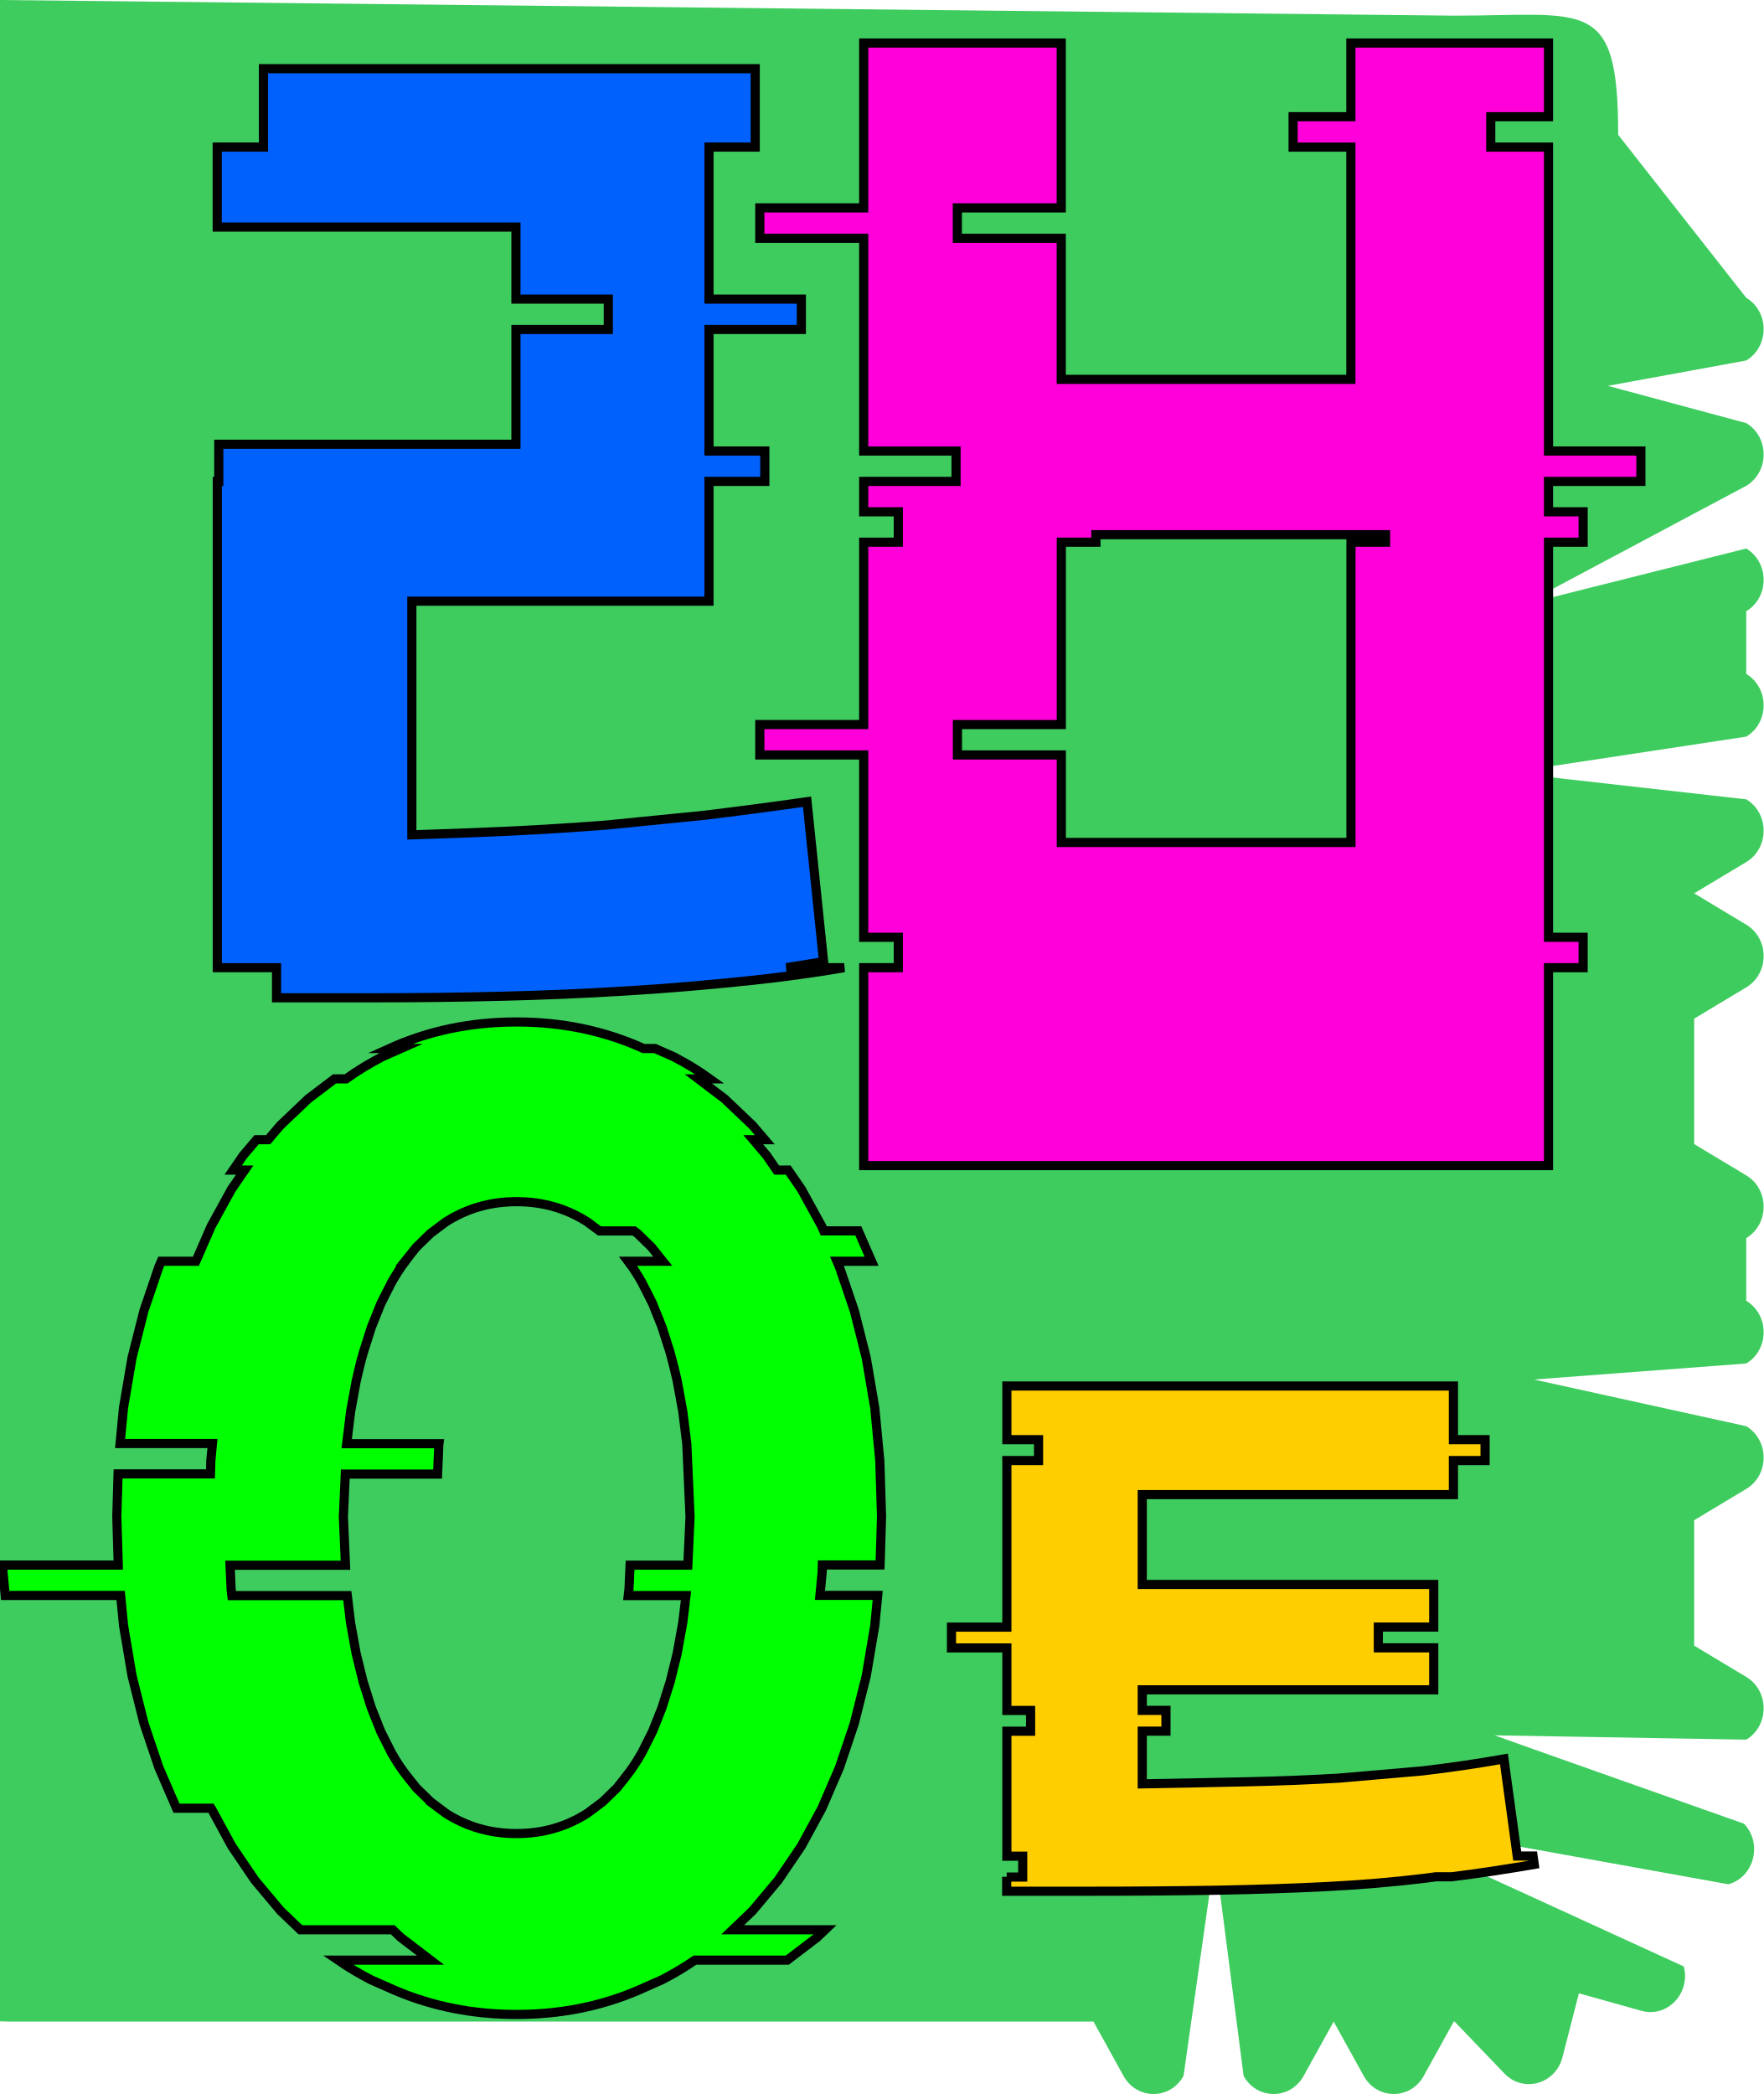
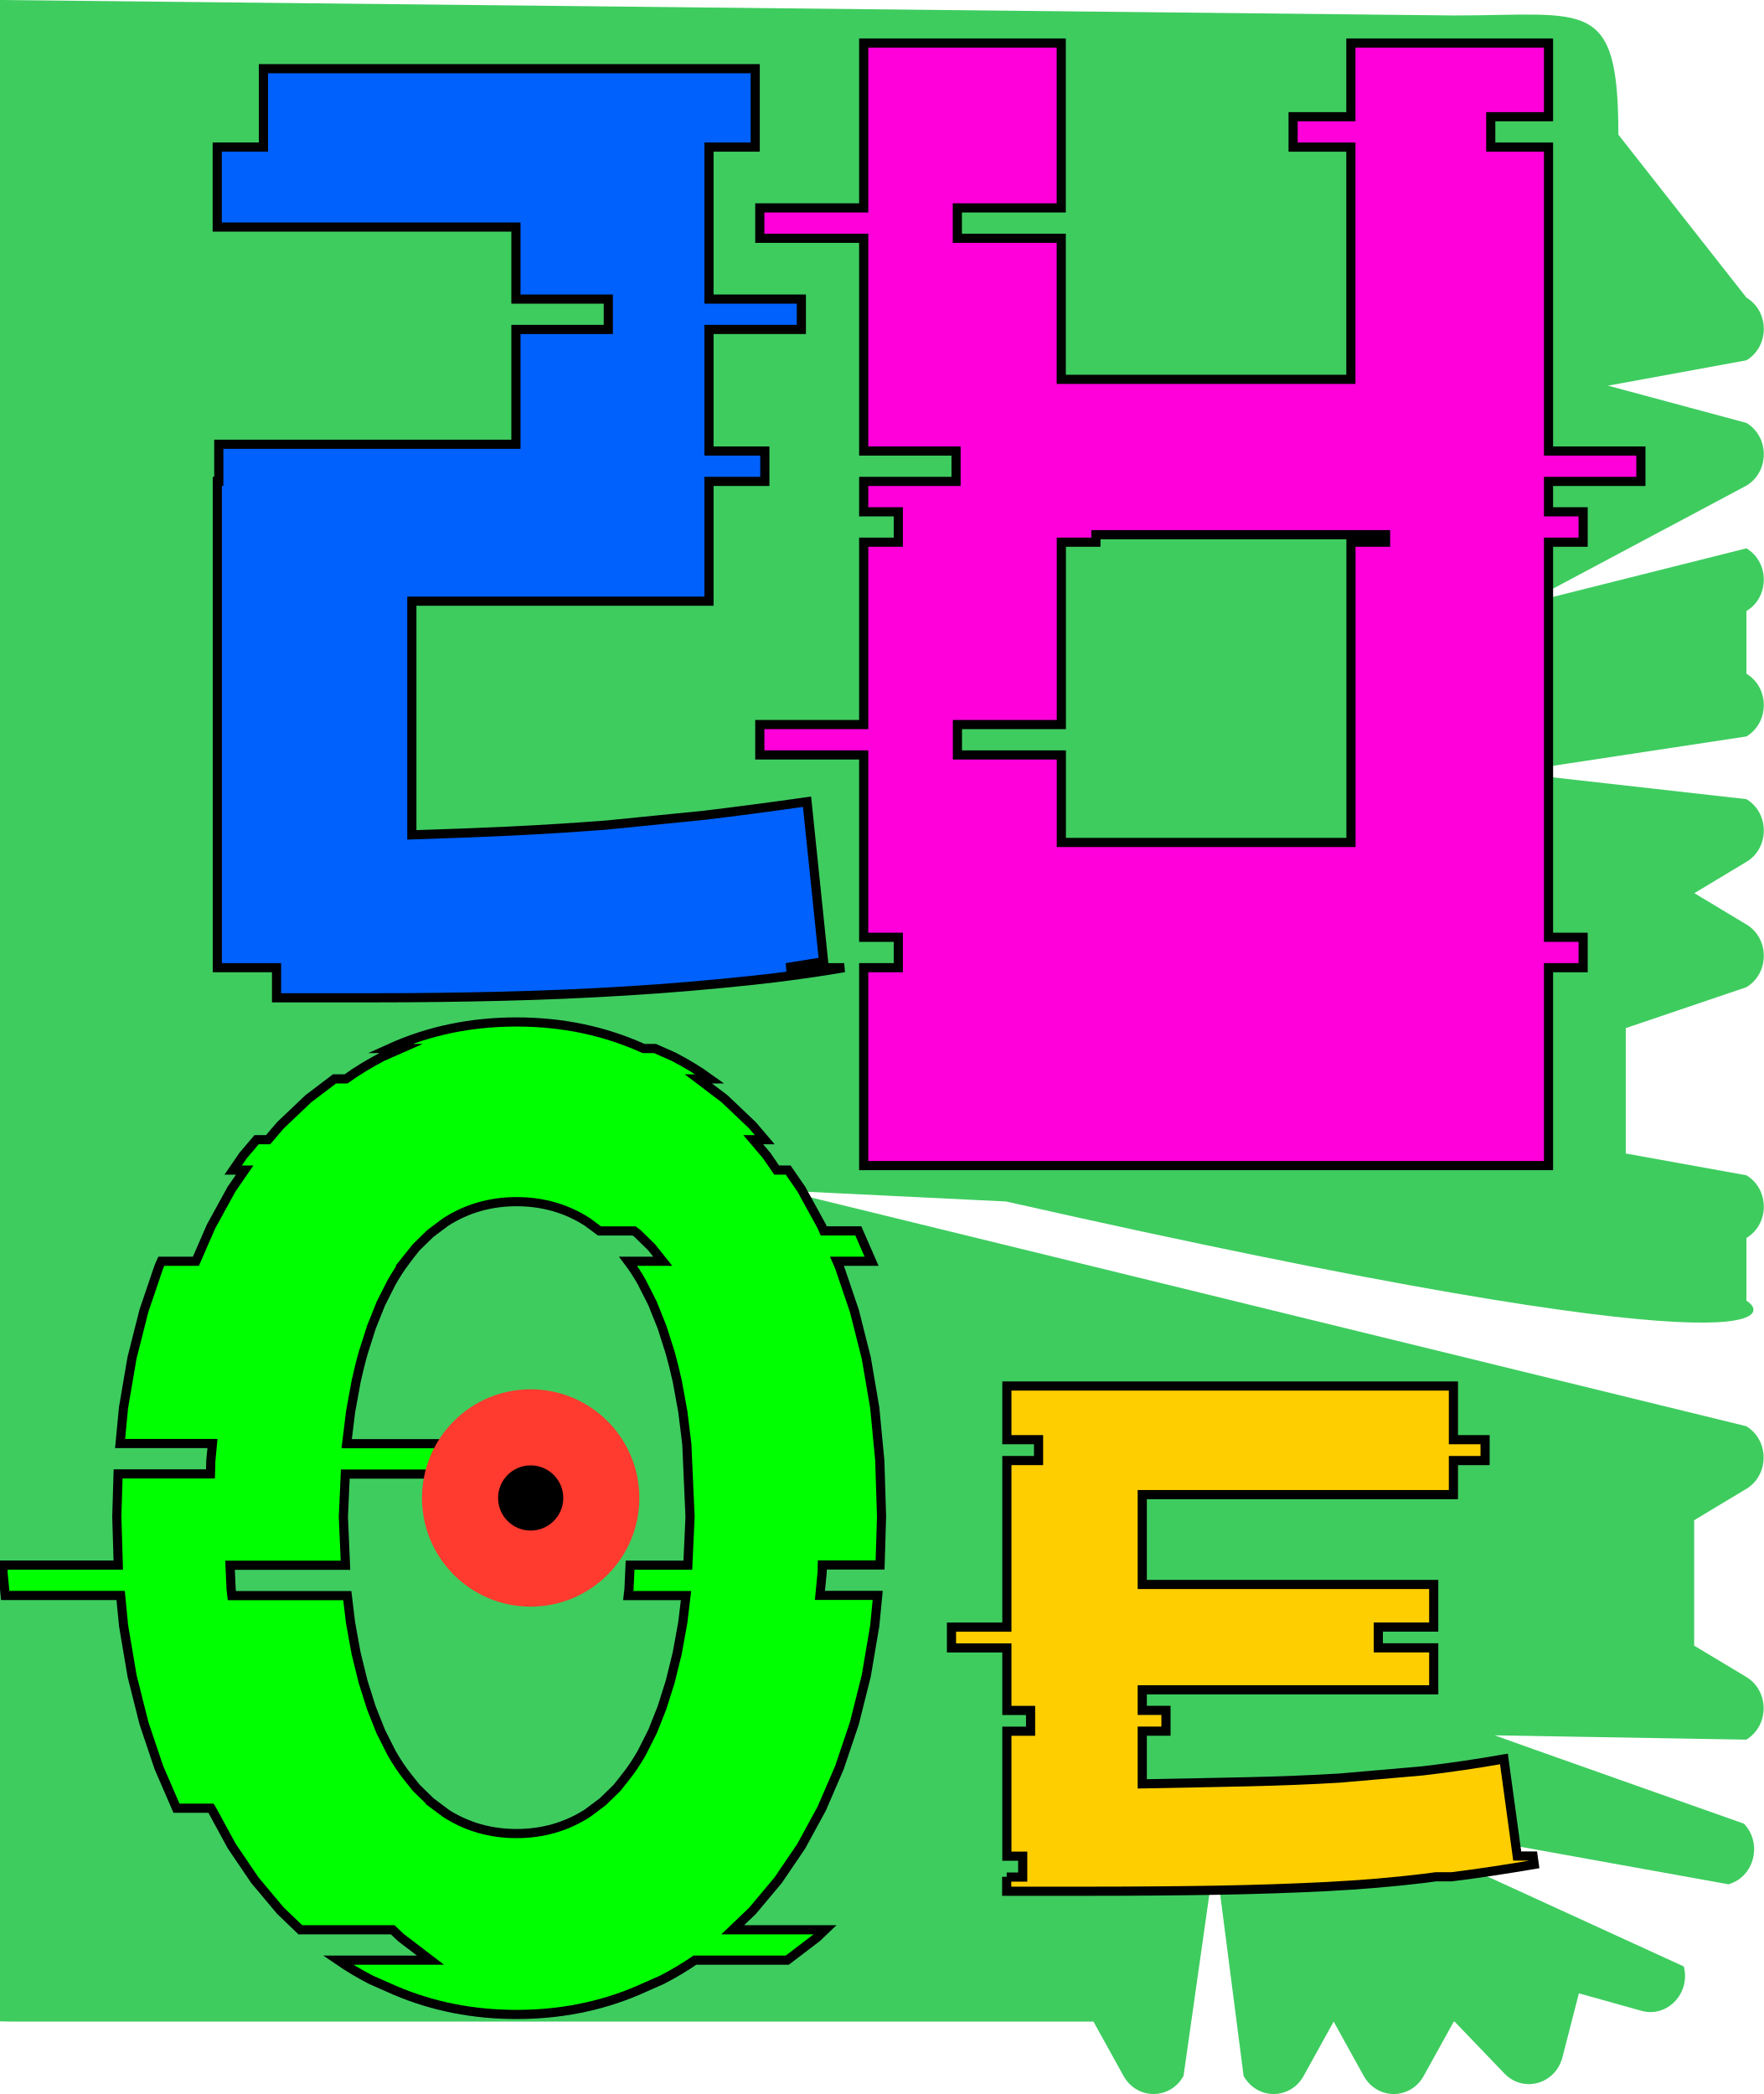
<svg xmlns="http://www.w3.org/2000/svg" version="1.1" id="Layer_1" x="0px" y="0px" viewBox="0 0 192.68 228.75" style="enable-background:new 0 0 192.68 228.75;" xml:space="preserve">
  <style type="text/css">
	.st0{fill:#3ECC5F;}
	.st1{fill:#44D860;}
	.st2{fill:#0061FC;stroke:#000000;stroke-miterlimit:10;}
	.st3{fill:#FF00DB;stroke:#000000;stroke-miterlimit:10;}
	.st4{fill:#00FF00;stroke:#000000;stroke-miterlimit:10;}
	.st5{fill:#FFCE00;stroke:#000000;stroke-miterlimit:10;}
+ 	.st6{fill:#FF3A2E;}
</style>
  <g>
-     <path class="st0" d="M0,220.81c0.43,0.02,0.87,0.03,1.3,0.03h118.15l3.28,5.93c1.46,2.64,5.11,2.64,6.56,0l3.44-24.18l3.12,24.18   c1.46,2.64,5.11,2.64,6.56,0l3.28-5.93l3.28,5.93c1.46,2.64,5.11,2.64,6.56,0l3.28-5.93c0.03,0,0.06,0,0.09,0l5.44,5.67   c2.06,2.15,5.58,1.17,6.34-1.77l1.8-6.99l6.82,1.91c2.82,0.79,5.4-1.9,4.64-4.84l-35.49-16.26l40.36,7.28   c2.82-0.79,3.76-4.46,1.7-6.62c0,0-27.23-9.62-27.23-9.65l27.48,0.47c2.53-1.52,2.53-5.33,0-6.85l-5.69-3.42v-13.7l5.69-3.42   c2.53-1.52,2.53-5.33,0-6.85l-23.19-5.1l23.19-1.75c2.53-1.52,2.53-5.33,0-6.85v-6.85c2.53-1.52,2.53-5.33,0-6.85l-5.69-3.42v-13.7   l5.69-3.42c2.53-1.52,2.53-5.33,0-6.85l-5.69-3.42l5.69-3.42c2.53-1.52,2.53-5.33,0-6.85l-25.91-2.92l25.91-3.93   c2.53-1.52,2.53-5.33,0-6.85v-6.85c2.53-1.52,2.53-5.33,0-6.85l-24.33,6.11l24.33-12.96c2.53-1.52,2.53-5.33,0-6.85l-15.12-4.07   l15.12-2.77c2.53-1.52,2.53-5.33,0-6.85l-13.99-17.8c0-15.13-3.45-13.02-17.95-13.02L0,0" />
+     <path class="st0" d="M0,220.81c0.43,0.02,0.87,0.03,1.3,0.03h118.15l3.28,5.93c1.46,2.64,5.11,2.64,6.56,0l3.44-24.18l3.12,24.18   c1.46,2.64,5.11,2.64,6.56,0l3.28-5.93l3.28,5.93c1.46,2.64,5.11,2.64,6.56,0l3.28-5.93c0.03,0,0.06,0,0.09,0l5.44,5.67   c2.06,2.15,5.58,1.17,6.34-1.77l1.8-6.99l6.82,1.91c2.82,0.79,5.4-1.9,4.64-4.84l-35.49-16.26l40.36,7.28   c2.82-0.79,3.76-4.46,1.7-6.62c0,0-27.23-9.62-27.23-9.65l27.48,0.47c2.53-1.52,2.53-5.33,0-6.85l-5.69-3.42v-13.7l5.69-3.42   c2.53-1.52,2.53-5.33,0-6.85L85.52,130.06l24.38,1.19c84.6,19.1,83.41,12.36,80.88,10.84v-6.85c2.53-1.52,2.53-5.33,0-6.85   l-13.18-2.38v-13.7l13.18-4.47c2.53-1.52,2.53-5.33,0-6.85l-5.69-3.42l5.69-3.42c2.53-1.52,2.53-5.33,0-6.85l-25.91-2.92   l25.91-3.93c2.53-1.52,2.53-5.33,0-6.85v-6.85c2.53-1.52,2.53-5.33,0-6.85l-24.33,6.11l24.33-12.96c2.53-1.52,2.53-5.33,0-6.85   l-15.12-4.07l15.12-2.77c2.53-1.52,2.53-5.33,0-6.85l-13.99-17.8c0-15.13-3.45-13.02-17.95-13.02L0,0" />
    <path class="st0" d="M27.56,1.7" />
    <line class="st0" x1="106.33" y1="1.7" x2="53.82" y2="1.7" />
    <path class="st1" d="M53.82,1.7" />
  </g>
  <g>
    <path class="st2" d="M89.97,105.05l-1.81-17.47c-3.84,0.55-7.58,1.04-11.2,1.48l-10.71,1.07c-3.52,0.27-7.03,0.49-10.55,0.66   c-3.52,0.16-7.08,0.3-10.71,0.41V65.67h32.46V52.59h6.1v-3.32h-6.1V35.99h10.09v-3.32H77.45v-16.6h5.05V7.5H28.78v8.57h-5.05v8.73   h32.63v7.87h10.09v3.32H56.36v12.54H23.9v4.06h-0.16v53.12h6.47v3.29h10.71c4.72,0,9.37-0.06,13.92-0.17   c4.56-0.11,9.09-0.3,13.59-0.58c4.5-0.27,9.06-0.66,13.68-1.15c3.32-0.35,6.69-0.81,10.11-1.39h-6.31L89.97,105.05z" />
    <path class="st3" d="M169.16,16.07h-6.31v-3.32h6.31V4.7h-21.59v8.05h-6.31v3.32h6.31v25.37h-31.64V26.03h-11.35v-3.32h11.35V4.7   H94.35v18.01H83v3.32h11.35v23.24h10.09v3.32H94.35v3.32h3.78v3.32h-3.78v19.92H83v3.32h11.35v19.92h3.78v3.32h-3.78v21.62h74.81   v-21.62h3.78v-3.32h-3.78V59.23h3.78v-3.32h-3.78v-3.32h10.09v-3.32h-10.09V16.07z M151.36,59.23h-3.78v32.8h-31.64v-9.56h-11.35   v-3.32h11.35V59.23h3.78v-0.82h31.64V59.23z" />
    <path class="st4" d="M95.56,153.8l-0.93-5.46l-1.3-5.14l-1.63-4.8l-0.27-0.62h3.78l-1.45-3.32h-3.78l-0.21-0.49l-2.23-4.06   l-1.44-2.09h-1.26l-1.09-1.59l-1.47-1.73h1.26l-1.34-1.57l-3.05-2.9l-2.86-2.17h1.26c-1.26-0.91-2.59-1.71-3.98-2.43l-2.02-0.89   H70.3c-4.3-1.95-8.94-2.9-13.88-2.9c-4.95,0-9.58,0.95-13.88,2.9h1.26l-2.02,0.89c-1.38,0.72-2.72,1.52-3.98,2.43h-1.26l-2.86,2.17   l-3.05,2.9l-1.34,1.57h-1.26l-1.47,1.73l-1.09,1.59h1.26l-1.44,2.09l-2.23,4.06l-1.66,3.81h-3.78l-0.27,0.62l-1.63,4.8l-1.3,5.14   l-0.93,5.46l-0.37,3.89h10.09l-0.18,1.89l-0.04,1.43H12.9l-0.14,4.67l0.16,5.29H0.31l0.02,0.82l0.24,2.5h12.61l0.32,3.3l0.93,5.49   l1.3,5.18l1.63,4.84l1.92,4.43h3.78l0.02,0.03l2.23,4.1l2.53,3.73l2.8,3.34l2.17,2.08H42.9l0.88,0.84l3.25,2.48H36.93   c1.15,0.79,2.35,1.5,3.59,2.14l2.67,1.18c4.12,1.75,8.53,2.61,13.23,2.61c4.69,0,9.11-0.85,13.23-2.61l2.67-1.18   c1.24-0.64,2.44-1.35,3.59-2.14H86l3.25-2.48l0.88-0.84H80.04l2.17-2.08l2.8-3.34l2.53-3.73l2.23-4.1l1.93-4.47l1.63-4.84l1.3-5.18   l0.93-5.49l0.32-3.3h-6.31l0.24-2.5l0.02-0.82h6.31l0.16-5.29l-0.19-6.1L95.56,153.8z M75.14,170.98h-6.31l-0.12,2.64l-0.08,0.68   h6.31l-0.35,2.93l-0.61,3.37l-0.77,3.12l-0.9,2.85l-1.03,2.59l-1.17,2.32c-0.57,1-1.18,1.92-1.85,2.74l0,0.01l-0.87,1.09   c-0.51,0.5-1.03,1.01-1.55,1.51l-1.67,1.25c-2.31,1.48-4.89,2.22-7.74,2.22c-2.86,0-5.44-0.74-7.74-2.22l-0.71-0.53H48l-0.96-0.72   c-0.52-0.5-1.03-1.01-1.55-1.51l-0.87-1.09c-0.67-0.82-1.28-1.74-1.85-2.74l-1.17-2.32l-1.03-2.59l-0.9-2.85l-0.77-3.12l-0.61-3.37   l-0.35-2.93H25.33l-0.08-0.68l-0.12-2.64h12.61l-0.23-5.29l0.21-4.67H47.8l0.14-3.24l0.01-0.08H37.87l0.43-3.5l0.61-3.34   c0.24-1.08,0.49-2.12,0.78-3.11l0-0.01l0.89-2.79l1.03-2.57l1.17-2.31c0.47-0.82,0.96-1.59,1.49-2.29h-0.03l1.23-1.54   c0.51-0.5,1.03-1.01,1.55-1.51l1.67-1.25c2.31-1.48,4.89-2.22,7.74-2.22c2.86,0,5.44,0.74,7.74,2.22l1.32,0.98h3.78l0.35,0.26   c0.52,0.5,1.03,1.01,1.55,1.51l1.23,1.54h-3.78c0.53,0.7,1.02,1.46,1.49,2.29l1.17,2.31l1.03,2.57l0.89,2.79   c0.28,1,0.54,2.04,0.78,3.12l0.61,3.34l0.44,3.58l0.35,7.91L75.14,170.98z" />
    <path class="st5" d="M109.97,205.02v1.58h8.69c5.19,0,9.94-0.04,14.23-0.11c4.29-0.08,8.3-0.21,12.03-0.4   c3.73-0.19,7.28-0.49,10.67-0.9l1.26-0.17h1.73c2.98-0.37,5.98-0.83,9.02-1.35l-0.13-0.92h-1.73l-1.45-10.6   c-3.01,0.53-5.97,0.96-8.86,1.3l-9.09,0.79c-3.16,0.19-6.49,0.32-9.99,0.4c-3.5,0.08-7.36,0.15-11.57,0.23v-5.76h2.59v-2.27h-2.59   v-2.24h31.84v-4.59h-6.05v-2.27h6.05v-4.65h-31.84v-9.82h33.99v-3.72h3.46v-2.28h-3.46v-5.86h-48.78v5.86h3.46v2.28h-3.46v18.2   h-6.05v2.27h6.05v6.83h2.59v2.27h-2.59v13.65h1.73v2.28H109.97z" />
  </g>
+   <circle class="st6" cx="57.97" cy="163.64" r="11.87" />
+   <circle cx="57.97" cy="163.64" r="3.56" />
</svg>
